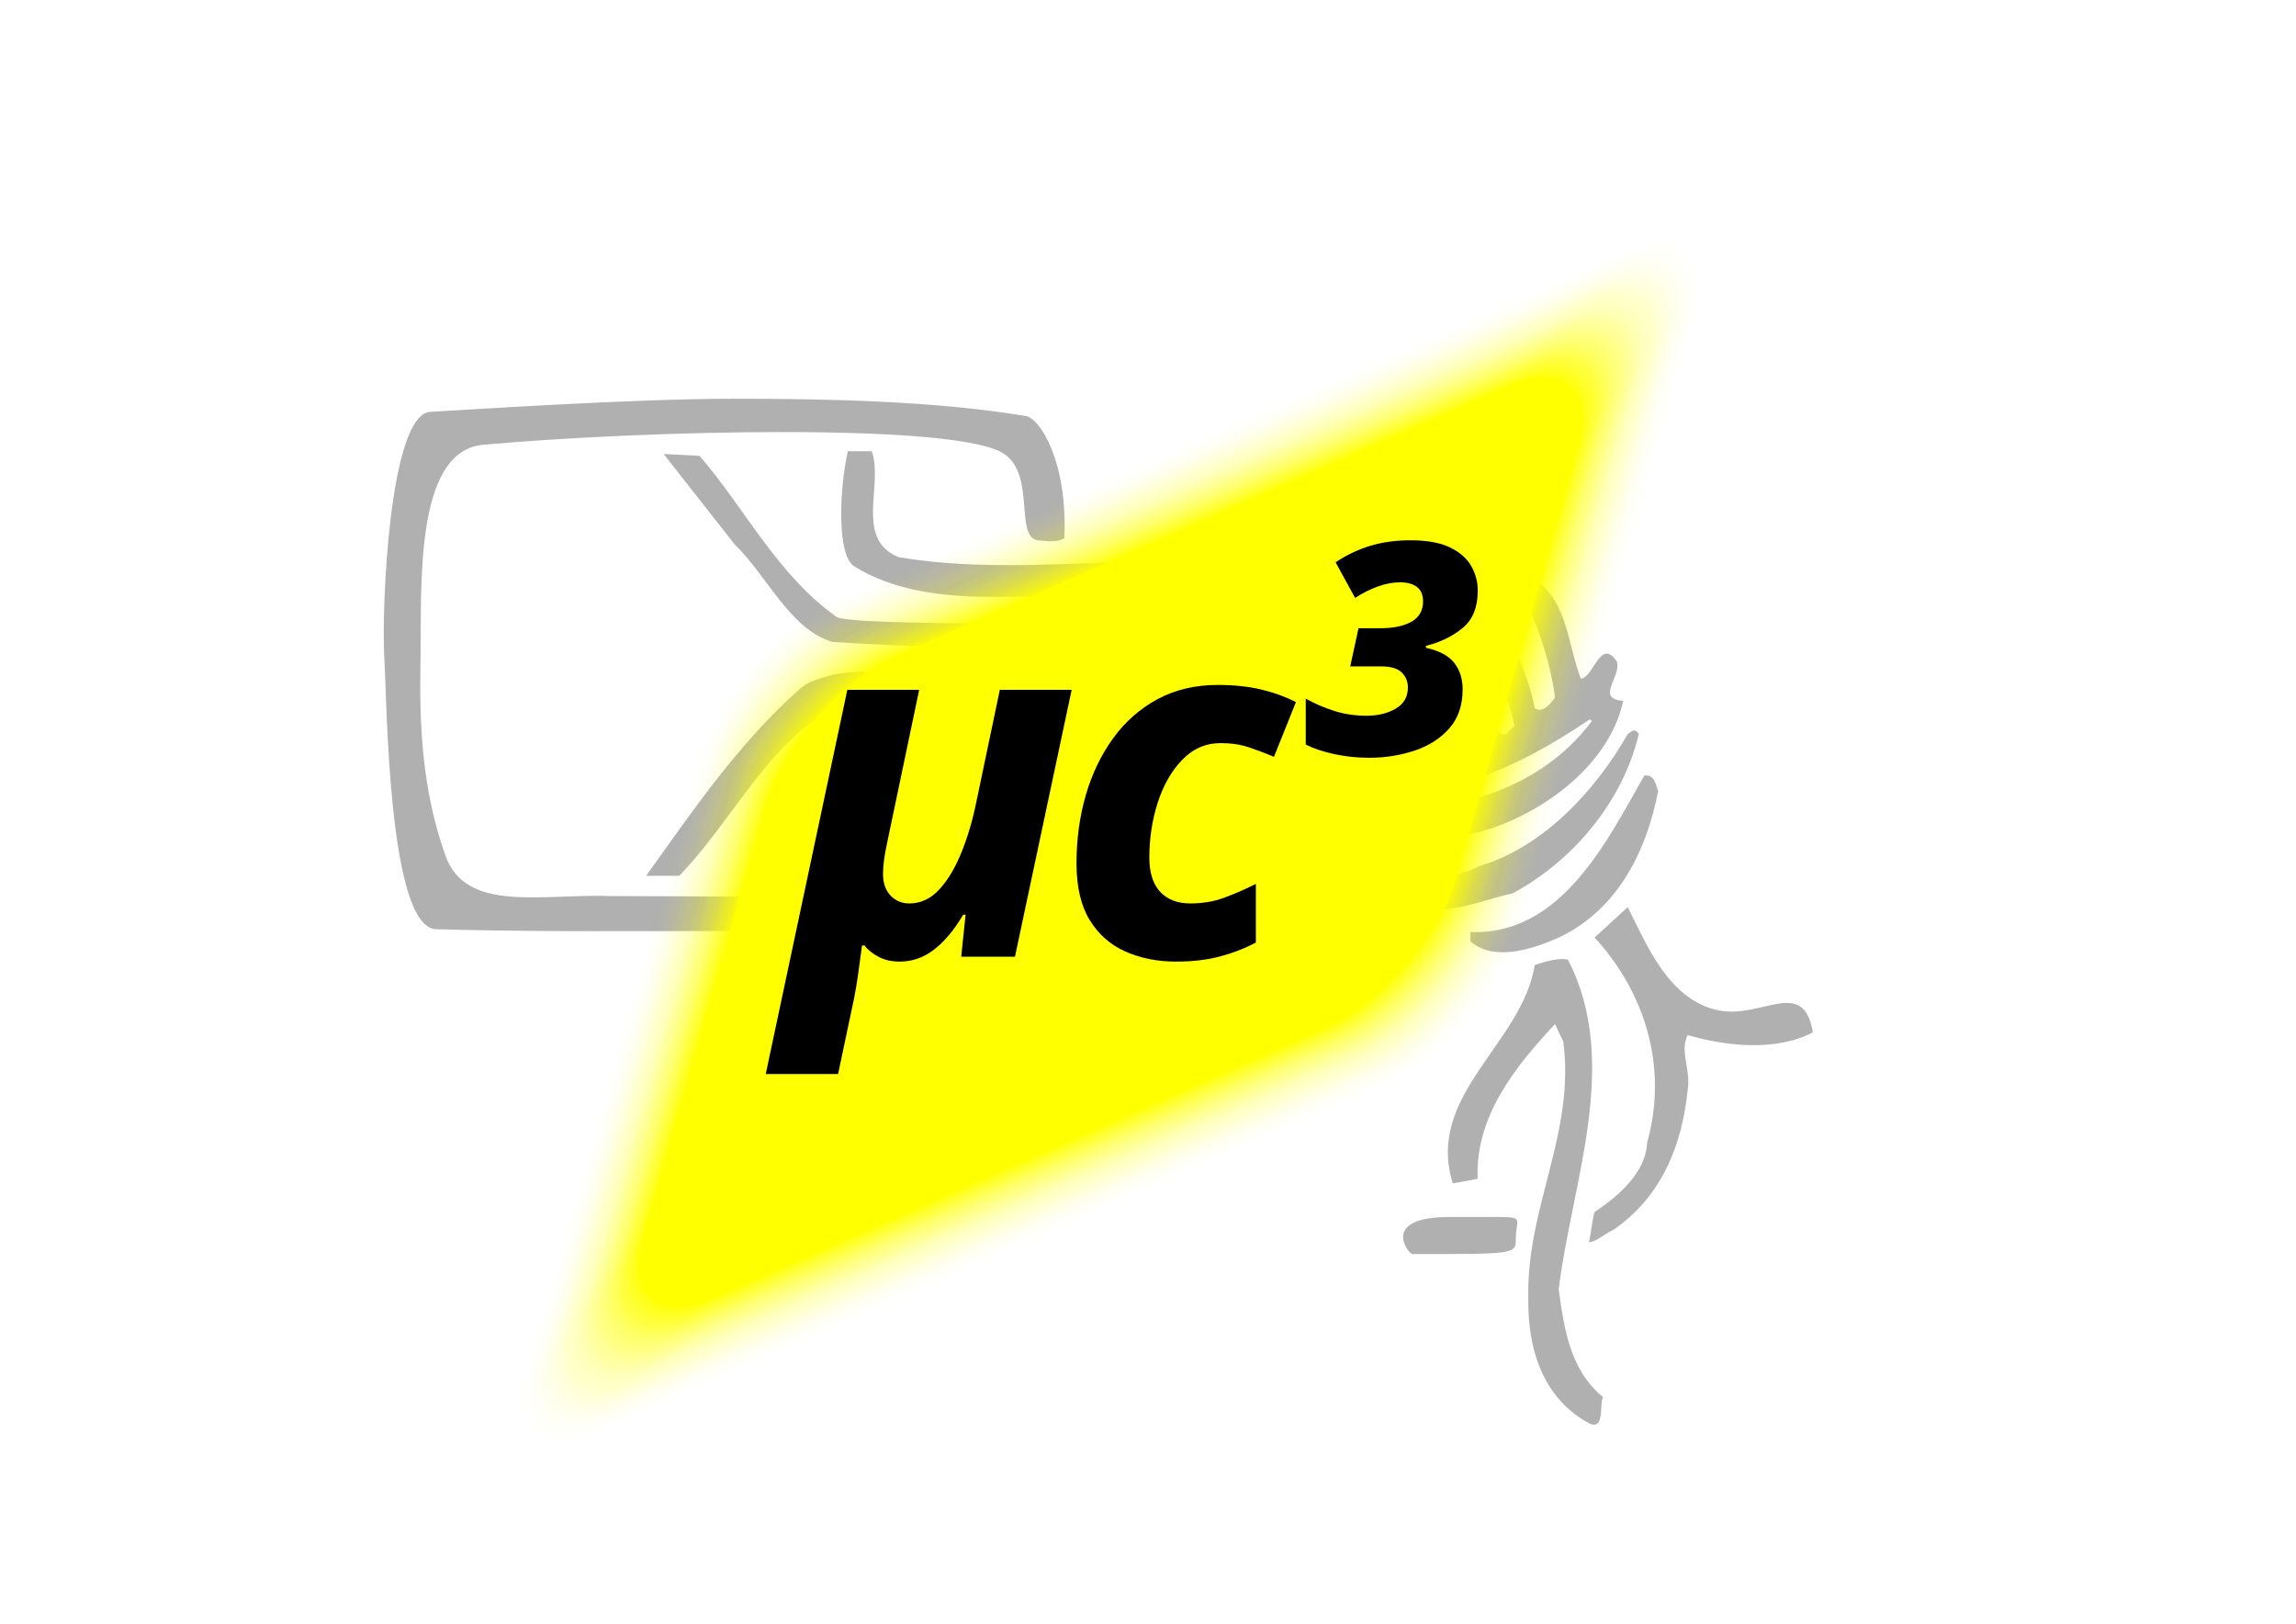
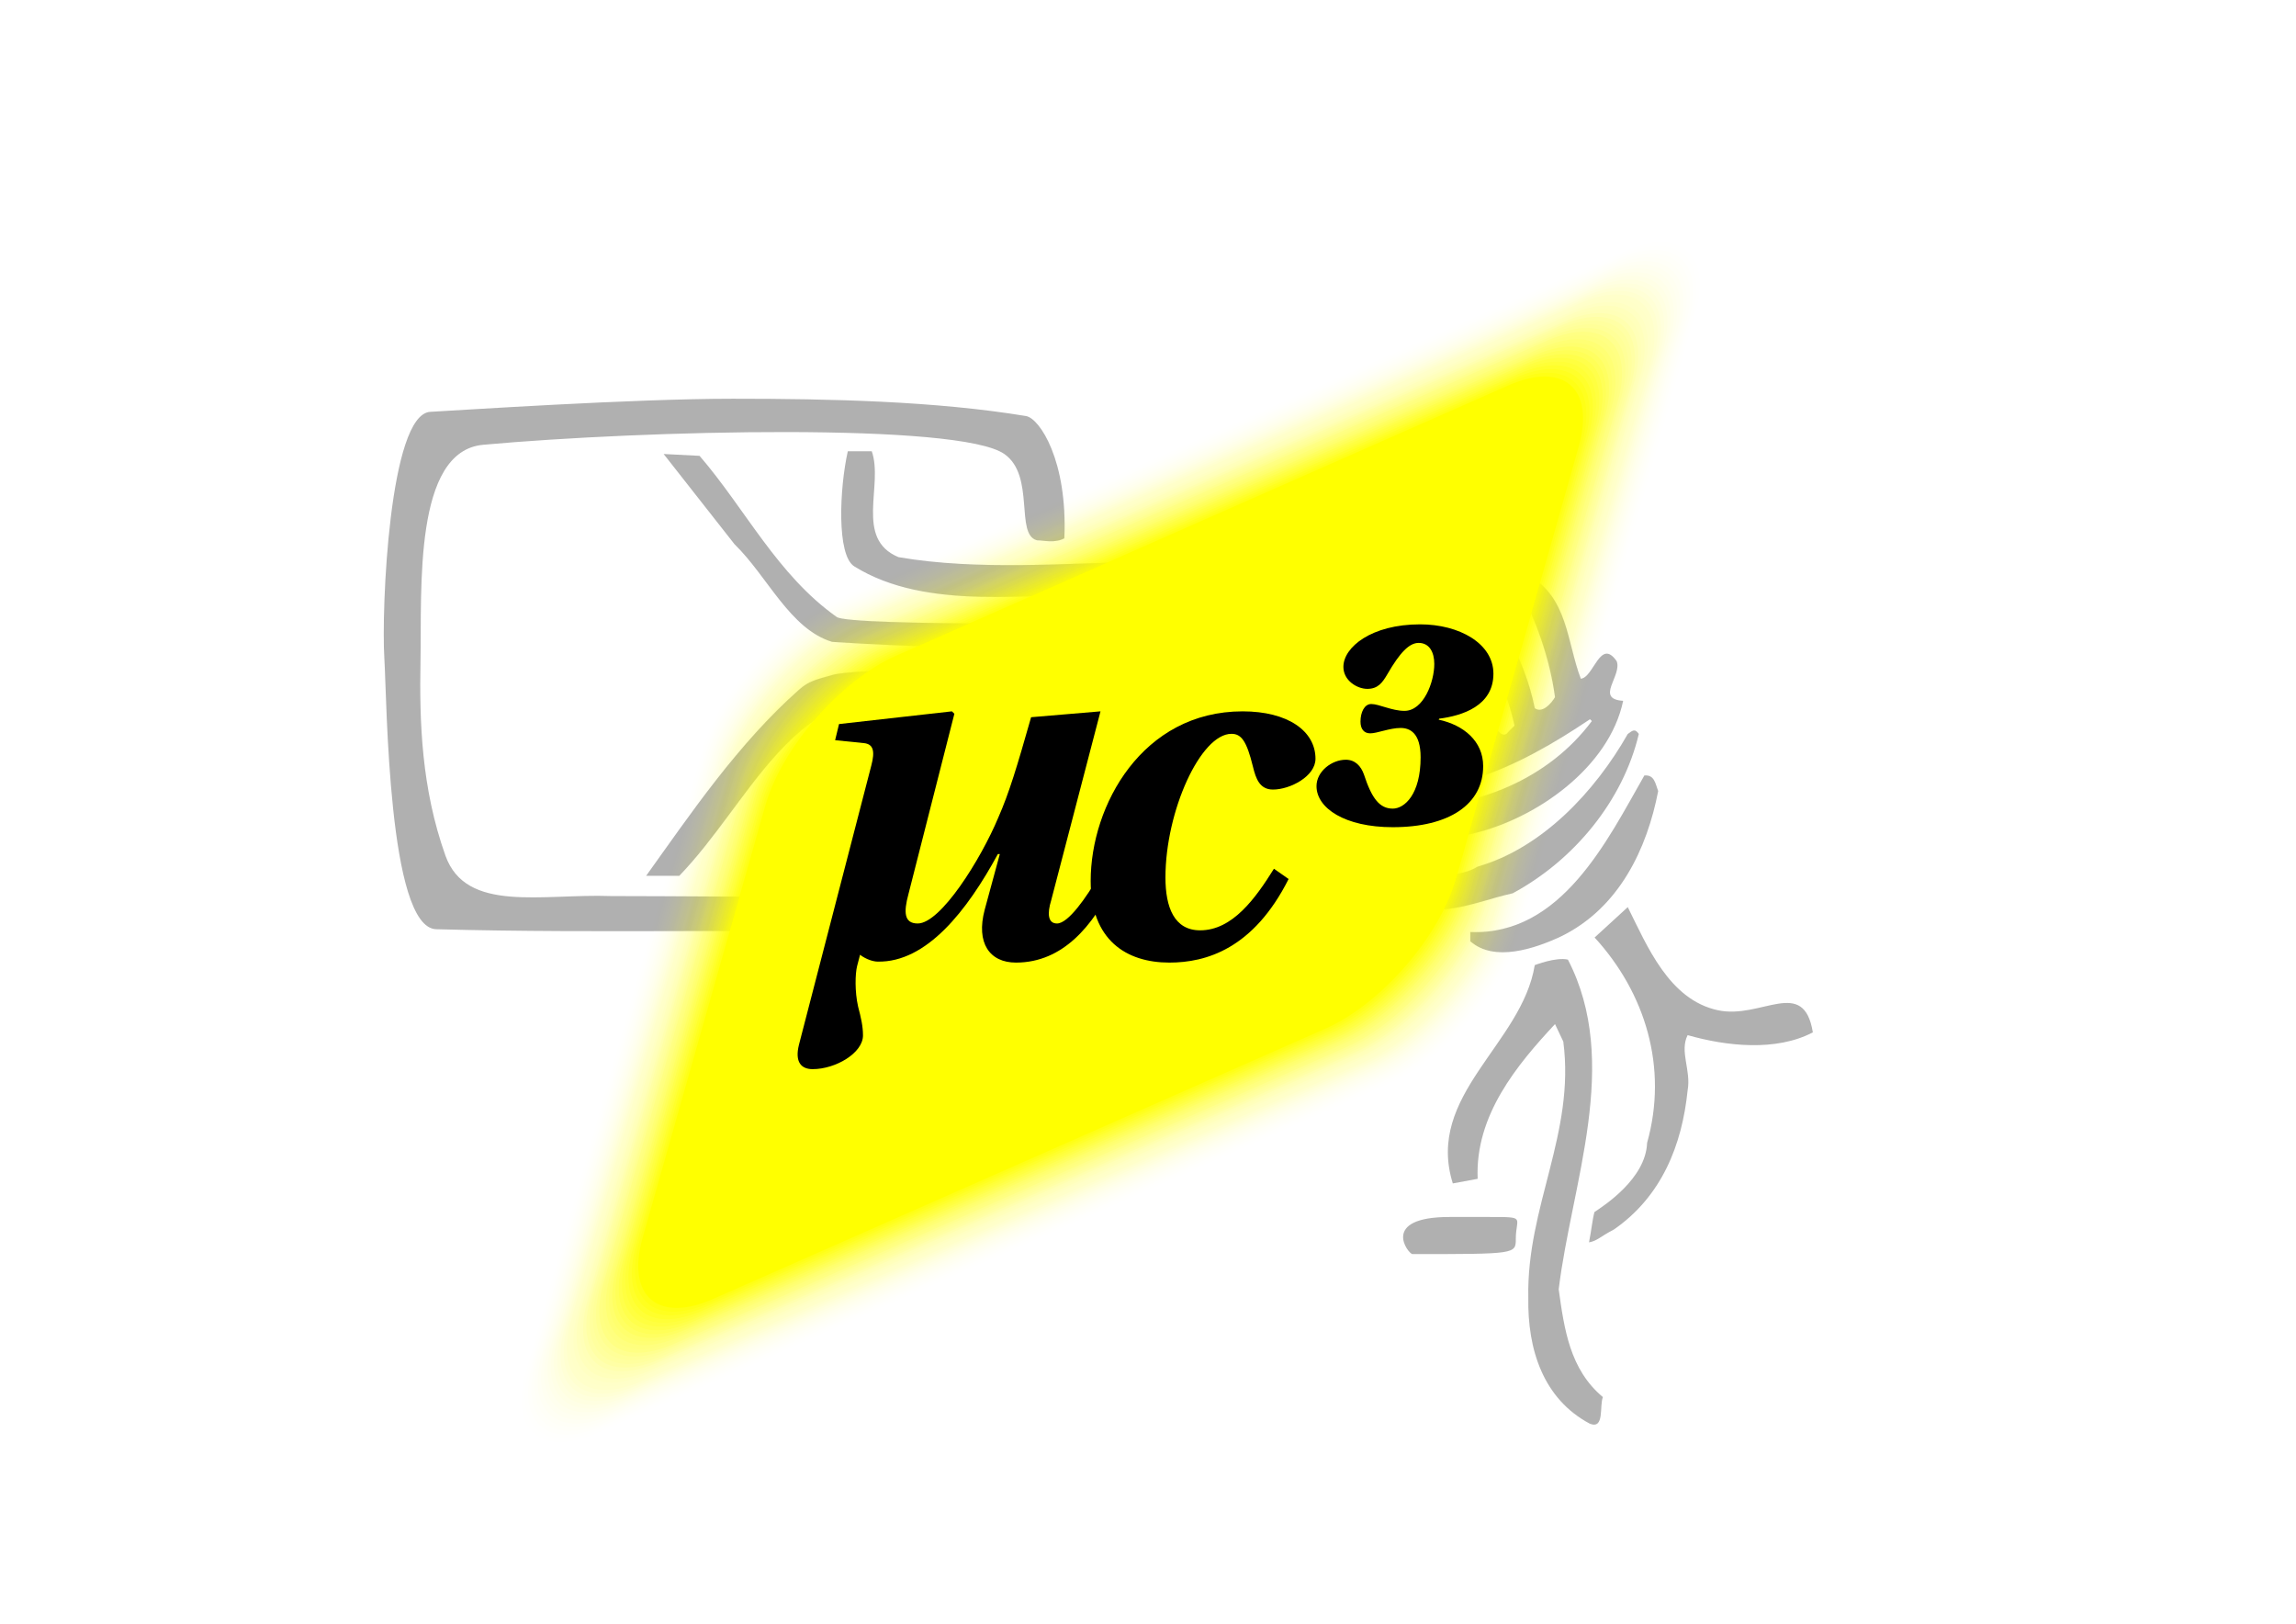
<svg xmlns="http://www.w3.org/2000/svg" width="1052.362" height="744.094" id="svg2217" version="1.1">
  <defs id="defs2234">
    <linearGradient id="linearGradient6518">
      <stop style="stop-color:yellow;stop-opacity:1;" offset="0" id="stop6520" />
      <stop id="stop6528" offset="0.99" style="stop-color:yellow;stop-opacity:1;" />
      <stop style="stop-color:yellow;stop-opacity:0;" offset="1" id="stop6522" />
    </linearGradient>
    <linearGradient id="linearGradient6506">
      <stop style="stop-color:yellow;stop-opacity:1;" offset="0" id="stop6508" />
      <stop id="stop6514" offset="1" style="stop-color:yellow;stop-opacity:1;" />
      <stop style="stop-color:yellow;stop-opacity:0;" offset="1" id="stop6510" />
    </linearGradient>
  </defs>
  <g id="layer0" style="display:none">
    <rect style="opacity:1;fill:#000000;fill-opacity:1;fill-rule:evenodd;stroke:#000000;stroke-width:6;stroke-miterlimit:4;stroke-dasharray:none;stroke-opacity:1" id="rect2543" width="1500" height="1500" x="0" y="0" />
  </g>
  <g id="layer1" style="display:inline;opacity:0.31" transform="translate(175.8755,182.7089)">
    <g id="g2219" style="opacity:1;fill:#000000">
      <path style="stroke:none;fill:#000000" d="m 294.407,7.958 c 6.213,1.027 19.117,20.422 17.554,56.042 -4.3,2.287 -9.289,0.945 -12.547,0.894 -10.184,-2.682 -0.678,-29.555 -14.953,-39.546 C 263.79,10.881 119.447,14.407 45.581,21.121 13.592,24.029 17.478,87.064 16.857,120.43 c -0.517,27.768 0.445,58.119 11.419,88.93 9.447,26.524 44.299,17.409 75.971,18.571 56.978,0 160.981,1.883 173.53,-3.125 9.092,-3.629 12.796,-16.972 14.709,-25.575 3.351,-15.069 -0.168,-25.607 11.822,-25.324 6.313,0.149 7.555,5.857 6.592,16.772 -1.001,11.346 -4.393,26.441 -9.128,44.005 -3.421,12.688 -27.012,10.129 -42.628,10.129 C 180.218,242.704 100.45,245.236 24.055,243.125 1.915,242.514 1.469,137.911 0.286,118.923 -1.105,96.607 2.514,7.02 21.361,6.02 35.367,5.277 113.628,0.031 159.959,0.019 205.016,0.007 252.988,1.111 294.407,7.958" id="path2221" />
      <path style="stroke:none;fill:#000000" d="m 223.69,24.076 c 5.487,15.616 -8.019,40.096 12.24,48.537 73.438,12.662 159.117,-14.772 221.582,23.635 16.882,16.46 29.544,35.453 37.563,55.712 l 0,-9.285 c -9.285,-25.746 -28.278,-47.693 -46.427,-70.062 5.065,-6.753 10.974,1.266 16.038,3.376 18.571,23.213 37.563,46.849 44.739,74.705 1.265,1.688 3.798,5.065 5.908,2.11 l 2.955,-2.954 c -6.331,-29.966 -25.324,-54.446 -41.362,-80.192 7.175,-4.643 14.35,3.377 20.259,8.019 12.24,20.259 25.746,40.518 30.388,64.153 3.376,2.532 7.597,-2.11 9.285,-5.065 -2.532,-18.571 -8.864,-35.031 -16.461,-50.647 1.266,-2.11 1.266,-5.065 4.221,-5.065 18.149,9.707 17.727,30.811 24.057,47.271 5.909,-0.422 8.863,-18.993 16.46,-8.019 2.532,6.753 -10.129,17.305 2.955,18.149 -6.331,30.388 -39.674,54.024 -68.796,60.777 -15.194,3.376 -35.453,8.018 -46.849,-3.798 2.11,-5.487 9.707,-6.331 15.194,-7.175 33.765,-1.266 65.842,-13.506 86.101,-40.518 l -0.844,-0.844 c -32.077,21.525 -71.75,42.206 -111.424,26.168 -3.376,-0.844 -5.065,-5.487 -2.954,-8.019 0.844,-2.532 -1.688,-3.798 -2.955,-4.221 -67.108,2.954 -137.596,-6.324 -202.593,4.227 -7.13,1.158 -7.934,7.746 -9.284,13.082 -3.414,13.511 5.21,32.647 -2.824,39.846 0,0 -5.936,1.741 -10.256,-0.177 -1.011,-5.609 -4.227,-37.144 2.948,-54.026 9.077,-21.357 89.954,-14.153 113.334,-14.626 42.722,-0.863 92.638,-2.254 132.734,0.701 -11.396,-11.396 -29.122,-11.818 -46.427,-11.396 -54.868,-0.844 -140.604,-0.559 -175.376,-2.466 -51.431,-2.822 -69.842,48.893 -102.341,82.658 l -15.194,0 c 20.259,-28.277 42.097,-60.522 70.062,-85.256 4.509,-3.988 7.645,-4.615 15.194,-6.752 21.025,-5.953 224.959,0.844 224.959,0.844 9.285,2.11 19.415,3.376 28.278,7.174 -5.065,-13.084 -21.525,-16.46 -34.609,-18.147 -73.017,-2.11 -146.877,-0.422 -218.628,-5.065 -19.415,-5.909 -29.544,-29.966 -44.739,-44.739 l -32.499,-41.362 16.46,0.844 c 21.103,24.479 35.575,54.506 62.887,73.86 6.02,4.266 134.602,3.027 202.584,2.954 10.96,-0.012 33.77,7.175 48.542,15.195 2.532,-3.376 -1.688,-6.331 -4.221,-8.863 -30.811,-29.544 -94.362,-20.343 -117.328,-20.264 -40.285,0.14 -88.233,8.522 -121.559,-12.235 -8.141,-5.071 -6.752,-35.875 -2.953,-52.758 l 10.973,0" id="path2223" />
      <path style="stroke:none;fill:#000000" d="m 575.267,153.649 c -7.175,30.389 -29.544,57.822 -57.823,73.017 -17.727,3.799 -40.518,15.616 -54.868,-2.11 9.708,-8.863 27.434,-2.954 38.83,-10.13 29.544,-8.441 53.858,-34.474 68.796,-60.777 1.91,-1.321 3.195,-2.823 5.065,0" id="path2225" />
      <path style="stroke:none;fill:#000000" d="m 584.142,179.84 c -5.065,26.168 -17.727,53.602 -44.739,66.686 -11.818,5.487 -30.388,11.818 -41.362,2.11 l 0,-4.221 c 41.784,1.688 62.887,-42.206 79.77,-71.75 4.643,-0.422 5.065,3.798 6.331,7.175" id="path2227" />
      <path style="stroke:none;fill:#000000" d="m 611.567,280.265 c 19.879,4.224 39.249,-15.615 43.47,10.131 -16.883,8.863 -39.674,6.331 -57.4,1.266 -3.799,7.597 1.688,16.038 0,25.324 -2.532,24.902 -11.818,48.537 -33.765,63.731 -6.357,3.3 -7.677,5.247 -11.431,5.909 1.138,-5.702 1.527,-10.353 2.5,-13.899 4.346,-2.92 23.503,-15.22 24.125,-31.684 9.707,-34.609 -0.844,-68.796 -24.058,-94.12 l 15.194,-13.928 c 8.863,17.726 18.896,42.495 41.364,47.269" id="path2229" />
      <path style="stroke:none;fill:#000000" d="m 542.769,257.054 c 24.479,47.271 1.688,102.561 -4.221,151.098 2.532,18.149 5.065,36.719 20.259,49.381 -1.688,4.221 0.844,14.772 -5.909,12.24 -21.525,-11.396 -28.7,-34.187 -28.278,-57.822 -0.844,-41.784 21.525,-75.127 16.038,-117.333 L 536.86,286.6 c -17.305,18.57 -36.719,41.784 -35.453,70.905 l -11.396,2.11 c -12.662,-40.518 31.655,-63.743 37.564,-100.04 0,0 9.707,-3.786 15.194,-2.521" id="path2231" />
      <path style="stroke:none;fill:#000000" d="m 488.479,375 c -32.093,0 -18.793,17 -16.971,17 47.381,0 47.381,0 47.381,-7 0,-10 5,-10 -12.026,-10 -8.377,0 -8.17,0 -18.385,0 l 0,0 0,0 z" id="path1928" />
    </g>
  </g>
  <g id="layer2" style="display:inline;opacity:1;fill:#ffff00;stroke:#ffff00" transform="translate(175.8755,182.7089)">
    <g id="g2993" transform="matrix(0.998795,0.04906767,-0.04906767,0.998795,-980.8202,11.83299)">
      <rect style="display:inline;opacity:1;stroke-width:0.943;stroke-miterlimit:4;stroke-dasharray:none;stroke-opacity:1" transform="matrix(0.893936,-0.448194,-0.225536,0.974235,0,0)" y="763.964" x="1506.579" height="305.516" width="406.722" id="rect3000" rx="50" ry="50" />
      <rect style="display:inline;opacity:0.387;stroke-width:0.943;stroke-miterlimit:4;stroke-dasharray:none;stroke-opacity:1" transform="matrix(0.893936,-0.448194,-0.225536,0.974235,0,0)" y="762.714" x="1505.329" height="308.016" width="409.222" id="rect3001" rx="50" ry="50" />
      <rect style="display:inline;opacity:0.274;stroke-width:0.943;stroke-miterlimit:4;stroke-dasharray:none;stroke-opacity:1" transform="matrix(0.893936,-0.448194,-0.225536,0.974235,0,0)" y="761.464" x="1504.079" height="310.516" width="411.722" id="rect3002" rx="50" ry="50" />
      <rect style="display:inline;opacity:0.211;stroke-width:0.943;stroke-miterlimit:4;stroke-dasharray:none;stroke-opacity:1" transform="matrix(0.893936,-0.448194,-0.225536,0.974235,0,0)" y="760.214" x="1502.829" height="313.016" width="414.222" id="rect3003" rx="50" ry="50" />
      <rect style="display:inline;opacity:0.171;stroke-width:0.943;stroke-miterlimit:4;stroke-dasharray:none;stroke-opacity:1" transform="matrix(0.893936,-0.448194,-0.225536,0.974235,0,0)" y="758.964" x="1501.579" height="315.516" width="416.722" id="rect3004" rx="50" ry="50" />
      <rect style="display:inline;opacity:0.143;stroke-width:0.943;stroke-miterlimit:4;stroke-dasharray:none;stroke-opacity:1" transform="matrix(0.893936,-0.448194,-0.225536,0.974235,0,0)" y="757.714" x="1500.329" height="318.016" width="419.222" id="rect3005" rx="50" ry="50" />
      <rect style="display:inline;opacity:0.122;stroke-width:0.943;stroke-miterlimit:4;stroke-dasharray:none;stroke-opacity:1" transform="matrix(0.893936,-0.448194,-0.225536,0.974235,0,0)" y="756.464" x="1499.079" height="320.516" width="421.722" id="rect3006" rx="50" ry="50" />
      <rect style="display:inline;opacity:0.107;stroke-width:0.943;stroke-miterlimit:4;stroke-dasharray:none;stroke-opacity:1" transform="matrix(0.893936,-0.448194,-0.225536,0.974235,0,0)" y="755.214" x="1497.829" height="323.016" width="424.222" id="rect3007" rx="50" ry="50" />
      <rect style="display:inline;opacity:0.094;stroke-width:0.943;stroke-miterlimit:4;stroke-dasharray:none;stroke-opacity:1" transform="matrix(0.893936,-0.448194,-0.225536,0.974235,0,0)" y="753.964" x="1496.579" height="325.516" width="426.722" id="rect3008" rx="50" ry="50" />
      <rect style="display:inline;opacity:0.084;stroke-width:0.943;stroke-miterlimit:4;stroke-dasharray:none;stroke-opacity:1" transform="matrix(0.893936,-0.448194,-0.225536,0.974235,0,0)" y="752.714" x="1495.329" height="328.016" width="429.222" id="rect3009" rx="50" ry="50" />
      <rect style="display:inline;opacity:0.075;stroke-width:0.943;stroke-miterlimit:4;stroke-dasharray:none;stroke-opacity:1" transform="matrix(0.893936,-0.448194,-0.225536,0.974235,0,0)" y="751.464" x="1494.079" height="330.516" width="431.722" id="rect3010" rx="50" ry="50" />
      <rect style="display:inline;opacity:0.068;stroke-width:0.943;stroke-miterlimit:4;stroke-dasharray:none;stroke-opacity:1" transform="matrix(0.893936,-0.448194,-0.225536,0.974235,0,0)" y="750.214" x="1492.829" height="333.016" width="434.222" id="rect3011" rx="50" ry="50" />
      <rect style="display:inline;opacity:0.062;stroke-width:0.943;stroke-miterlimit:4;stroke-dasharray:none;stroke-opacity:1" transform="matrix(0.893936,-0.448194,-0.225536,0.974235,0,0)" y="748.964" x="1491.579" height="335.516" width="436.722" id="rect3012" rx="50" ry="50" />
      <rect style="display:inline;opacity:0.057;stroke-width:0.943;stroke-miterlimit:4;stroke-dasharray:none;stroke-opacity:1" transform="matrix(0.893936,-0.448194,-0.225536,0.974235,0,0)" y="747.714" x="1490.329" height="338.016" width="439.222" id="rect3013" rx="50" ry="50" />
      <rect style="display:inline;opacity:0.052;stroke-width:0.943;stroke-miterlimit:4;stroke-dasharray:none;stroke-opacity:1" transform="matrix(0.893936,-0.448194,-0.225536,0.974235,0,0)" y="746.464" x="1489.079" height="340.516" width="441.722" id="rect3014" rx="50" ry="50" />
      <rect style="display:inline;opacity:0.048;stroke-width:0.943;stroke-miterlimit:4;stroke-dasharray:none;stroke-opacity:1" transform="matrix(0.893936,-0.448194,-0.225536,0.974235,0,0)" y="745.214" x="1487.829" height="343.016" width="444.222" id="rect3015" rx="50" ry="50" />
      <rect style="display:inline;opacity:0.044;stroke-width:0.943;stroke-miterlimit:4;stroke-dasharray:none;stroke-opacity:1" transform="matrix(0.893936,-0.448194,-0.225536,0.974235,0,0)" y="743.964" x="1486.579" height="345.516" width="446.722" id="rect3016" rx="50" ry="50" />
      <rect style="display:inline;opacity:0.041;stroke-width:0.943;stroke-miterlimit:4;stroke-dasharray:none;stroke-opacity:1" transform="matrix(0.893936,-0.448194,-0.225536,0.974235,0,0)" y="742.714" x="1485.329" height="348.016" width="449.222" id="rect3017" rx="50" ry="50" />
      <rect style="display:inline;opacity:0.038;stroke-width:0.943;stroke-miterlimit:4;stroke-dasharray:none;stroke-opacity:1" transform="matrix(0.893936,-0.448194,-0.225536,0.974235,0,0)" y="741.464" x="1484.079" height="350.516" width="451.722" id="rect3018" rx="50" ry="50" />
      <rect style="display:inline;opacity:0.035;stroke-width:0.943;stroke-miterlimit:4;stroke-dasharray:none;stroke-opacity:1" transform="matrix(0.893936,-0.448194,-0.225536,0.974235,0,0)" y="740.214" x="1482.829" height="353.016" width="454.222" id="rect3019" rx="50" ry="50" />
      <rect style="display:inline;opacity:0.032;stroke-width:0.943;stroke-miterlimit:4;stroke-dasharray:none;stroke-opacity:1" transform="matrix(0.893936,-0.448194,-0.225536,0.974235,0,0)" y="738.964" x="1481.579" height="355.516" width="456.722" id="rect3020" rx="50" ry="50" />
      <rect style="display:inline;opacity:0.03;stroke-width:0.943;stroke-miterlimit:4;stroke-dasharray:none;stroke-opacity:1" transform="matrix(0.893936,-0.448194,-0.225536,0.974235,0,0)" y="737.714" x="1480.329" height="358.016" width="459.222" id="rect3021" rx="50" ry="50" />
      <rect style="display:inline;opacity:0.028;stroke-width:0.943;stroke-miterlimit:4;stroke-dasharray:none;stroke-opacity:1" transform="matrix(0.893936,-0.448194,-0.225536,0.974235,0,0)" y="736.464" x="1479.079" height="360.516" width="461.722" id="rect3022" rx="50" ry="50" />
      <rect style="display:inline;opacity:0.026;stroke-width:0.943;stroke-miterlimit:4;stroke-dasharray:none;stroke-opacity:1" transform="matrix(0.893936,-0.448194,-0.225536,0.974235,0,0)" y="735.214" x="1477.829" height="363.016" width="464.222" id="rect3023" rx="50" ry="50" />
      <rect style="display:inline;opacity:0.024;stroke-width:0.943;stroke-miterlimit:4;stroke-dasharray:none;stroke-opacity:1" transform="matrix(0.893936,-0.448194,-0.225536,0.974235,0,0)" y="733.964" x="1476.579" height="365.516" width="466.722" id="rect3024" rx="50" ry="50" />
      <rect style="display:inline;opacity:0.022;stroke-width:0.943;stroke-miterlimit:4;stroke-dasharray:none;stroke-opacity:1" transform="matrix(0.893936,-0.448194,-0.225536,0.974235,0,0)" y="732.714" x="1475.329" height="368.016" width="469.222" id="rect3025" rx="50" ry="50" />
      <rect style="display:inline;opacity:0.02;stroke-width:0.943;stroke-miterlimit:4;stroke-dasharray:none;stroke-opacity:1" transform="matrix(0.893936,-0.448194,-0.225536,0.974235,0,0)" y="731.464" x="1474.079" height="370.516" width="471.722" id="rect3026" rx="50" ry="50" />
      <rect style="display:inline;opacity:0.018;stroke-width:0.943;stroke-miterlimit:4;stroke-dasharray:none;stroke-opacity:1" transform="matrix(0.893936,-0.448194,-0.225536,0.974235,0,0)" y="730.214" x="1472.829" height="373.016" width="474.222" id="rect3027" rx="50" ry="50" />
      <rect style="display:inline;opacity:0.017;stroke-width:0.943;stroke-miterlimit:4;stroke-dasharray:none;stroke-opacity:1" transform="matrix(0.893936,-0.448194,-0.225536,0.974235,0,0)" y="728.964" x="1471.579" height="375.516" width="476.722" id="rect3028" rx="50" ry="50" />
      <rect style="display:inline;opacity:0.015;stroke-width:0.943;stroke-miterlimit:4;stroke-dasharray:none;stroke-opacity:1" transform="matrix(0.893936,-0.448194,-0.225536,0.974235,0,0)" y="727.714" x="1470.329" height="378.016" width="479.222" id="rect3029" rx="50" ry="50" />
      <rect style="display:inline;opacity:0.014;stroke-width:0.943;stroke-miterlimit:4;stroke-dasharray:none;stroke-opacity:1" transform="matrix(0.893936,-0.448194,-0.225536,0.974235,0,0)" y="726.464" x="1469.079" height="380.516" width="481.722" id="rect3030" rx="50" ry="50" />
      <rect style="display:inline;opacity:0.012;stroke-width:0.943;stroke-miterlimit:4;stroke-dasharray:none;stroke-opacity:1" transform="matrix(0.893936,-0.448194,-0.225536,0.974235,0,0)" y="725.214" x="1467.829" height="383.016" width="484.222" id="rect3031" rx="50" ry="50" />
      <rect style="display:inline;opacity:0.011;stroke-width:0.943;stroke-miterlimit:4;stroke-dasharray:none;stroke-opacity:1" transform="matrix(0.893936,-0.448194,-0.225536,0.974235,0,0)" y="723.964" x="1466.579" height="385.516" width="486.722" id="rect3032" rx="50" ry="50" />
      <rect style="display:inline;opacity:0.009;stroke-width:0.943;stroke-miterlimit:4;stroke-dasharray:none;stroke-opacity:1" transform="matrix(0.893936,-0.448194,-0.225536,0.974235,0,0)" y="722.714" x="1465.329" height="388.016" width="489.222" id="rect3033" rx="50" ry="50" />
      <rect style="display:inline;opacity:0.008;stroke-width:0.943;stroke-miterlimit:4;stroke-dasharray:none;stroke-opacity:1" transform="matrix(0.893936,-0.448194,-0.225536,0.974235,0,0)" y="721.464" x="1464.079" height="390.516" width="491.722" id="rect3034" rx="50" ry="50" />
      <rect style="display:inline;opacity:0.006;stroke-width:0.943;stroke-miterlimit:4;stroke-dasharray:none;stroke-opacity:1" transform="matrix(0.893936,-0.448194,-0.225536,0.974235,0,0)" y="720.214" x="1462.829" height="393.016" width="494.222" id="rect3035" rx="50" ry="50" />
      <rect style="display:inline;opacity:0.005;stroke-width:0.943;stroke-miterlimit:4;stroke-dasharray:none;stroke-opacity:1" transform="matrix(0.893936,-0.448194,-0.225536,0.974235,0,0)" y="718.964" x="1461.579" height="395.516" width="496.722" id="rect3036" rx="50" ry="50" />
      <rect style="display:inline;opacity:0.003;stroke-width:0.943;stroke-miterlimit:4;stroke-dasharray:none;stroke-opacity:1" transform="matrix(0.893936,-0.448194,-0.225536,0.974235,0,0)" y="717.714" x="1460.329" height="398.016" width="499.222" id="rect3037" rx="50" ry="50" />
      <rect style="display:inline;opacity:0.001;stroke-width:0.943;stroke-miterlimit:4;stroke-dasharray:none;stroke-opacity:1" transform="matrix(0.893936,-0.448194,-0.225536,0.974235,0,0)" y="716.464" x="1459.079" height="400.516" width="501.722" id="rect3038" rx="50" ry="50" />
      <rect style="display:inline;opacity:0;stroke-width:0.943;stroke-miterlimit:4;stroke-dasharray:none;stroke-opacity:1" transform="matrix(0.893936,-0.448194,-0.225536,0.974235,0,0)" y="715.214" x="1457.829" height="403.016" width="504.222" id="rect3039" rx="50" ry="50" />
    </g>
  </g>
  <g id="layer3" style="display:inline;fill:#000000" transform="translate(175.8755,182.7089)">
    <g transform="translate(12.48528,8.72792)" id="g1896">
-       <text xml:space="preserve" style="font-style:italic;font-variant:normal;font-weight:bold;font-stretch:normal;font-size:224px;line-height:125%;font-family:Utopia;text-align:start;writing-mode:lr-tb;text-anchor:start;opacity:1;fill-opacity:1;stroke:none;stroke-width:1px;stroke-linecap:butt;stroke-linejoin:miter;stroke-opacity:1" x="295.194" y="247" id="text1949">
-         <tspan id="tspan1951" x="295.194" y="247">c</tspan>
-       </text>
-       <text xml:space="preserve" style="font-style:italic;font-variant:normal;font-weight:bold;font-stretch:normal;font-size:224px;line-height:125%;font-family:Utopia;text-align:start;writing-mode:lr-tb;text-anchor:start;fill-opacity:1;stroke:none;stroke-width:1px;stroke-linecap:butt;stroke-linejoin:miter;stroke-opacity:1" x="170" y="247" id="text1888">
-         <tspan id="tspan1890" x="170" y="247">µ</tspan>
-       </text>
-       <text xml:space="preserve" style="font-style:italic;font-variant:normal;font-weight:bold;font-stretch:normal;font-size:224px;line-height:125%;font-family:Utopia;text-align:start;writing-mode:lr-tb;text-anchor:start;fill-opacity:1;stroke:none;stroke-width:1px;stroke-linecap:butt;stroke-linejoin:miter;stroke-opacity:1" x="394" y="247" id="text1892">
-         <tspan id="tspan1894" x="394" y="247">³ </tspan>
-       </text>
+       <g style="font-style:italic;font-variant:normal;font-weight:bold;font-stretch:normal;font-size:224px;line-height:125%;font-family:Utopia;text-align:start;writing-mode:lr-tb;text-anchor:start;opacity:1;fill-opacity:1;stroke:none;stroke-width:1px;stroke-linecap:butt;stroke-linejoin:miter;stroke-opacity:1" id="text1949">
+         <path d="m 395.546,206.68 c -8.512,13.664 -19.04,28.224 -33.824,28.224 -11.872,0 -15.904,-10.528 -15.904,-24.192 0,-30.464 16.128,-65.856 30.24,-65.856 4.48,0 6.944,3.136 9.856,15.008 1.344,5.6 3.136,10.528 9.184,10.528 7.84,0 19.488,-6.048 19.488,-14.112 0,-12.768 -12.768,-21.728 -33.376,-21.728 -45.92,0 -69.664,43.008 -69.664,77.728 0,27.104 16.352,37.408 36.064,37.408 16.8,0 38.528,-6.272 54.656,-38.304 l -6.72,-4.704 z" style="" id="path4224" />
+       </g>
+       <g style="font-style:italic;font-variant:normal;font-weight:bold;font-stretch:normal;font-size:224px;line-height:125%;font-family:Utopia;text-align:start;writing-mode:lr-tb;text-anchor:start;fill-opacity:1;stroke:none;stroke-width:1px;stroke-linecap:butt;stroke-linejoin:miter;stroke-opacity:1" id="text1888">
+         <path d="m 269.904,199.96 -6.944,25.536 c -4.032,15.232 2.24,24.192 14.336,24.192 21.728,0 35.392,-17.248 44.576,-35.84 l -6.496,-4.032 c -5.824,10.08 -14.112,21.952 -19.264,21.952 -4.256,0 -4.48,-4.704 -2.688,-10.528 l 22.624,-86.688 -31.808,2.688 c -6.496,22.848 -10.08,34.72 -15.008,45.92 -8.064,19.264 -26.432,48.608 -36.96,48.608 -6.272,0 -6.496,-5.152 -4.256,-13.44 l 21.056,-82.656 -1.12,-1.12 -51.744,5.824 -1.792,7.392 13.216,1.344 c 4.256,0.448 5.152,3.584 3.36,10.304 L 177.84,287.32 c -2.016,8.064 1.12,11.2 6.272,11.2 10.528,0 23.072,-7.392 23.072,-15.456 0,-4.256 -0.896,-8.064 -2.24,-13.216 -1.568,-6.944 -1.344,-15.008 -0.448,-18.592 l 1.344,-5.152 c 2.912,2.24 6.272,3.136 8.064,3.136 22.4,0.448 40.992,-23.296 55.104,-49.28 l 0.896,0 z" style="" id="path4221" />
+       </g>
+       <g style="font-style:italic;font-variant:normal;font-weight:bold;font-stretch:normal;font-size:224px;line-height:125%;font-family:Utopia;text-align:start;writing-mode:lr-tb;text-anchor:start;fill-opacity:1;stroke:none;stroke-width:1px;stroke-linecap:butt;stroke-linejoin:miter;stroke-opacity:1" id="text1892">
+         <path d="m 453.584,142.168 c 4.256,0 9.184,2.24 9.184,13.44 0,17.024 -7.392,23.52 -12.768,23.52 -6.048,0 -9.632,-4.704 -13.216,-15.68 -1.344,-3.808 -4.032,-6.72 -8.288,-6.72 -6.496,0 -13.44,5.376 -13.44,12.096 0,10.08 12.992,18.816 34.944,18.816 25.984,0 41.44,-10.528 41.44,-28 0,-11.424 -8.96,-18.816 -20.384,-21.28 l 0.224,-0.448 c 10.528,-1.344 24.864,-5.824 24.864,-20.608 0,-13.888 -15.68,-22.624 -33.6,-22.624 -22.4,0 -35.168,10.528 -35.168,19.488 0,6.272 6.272,10.08 10.976,10.08 4.928,0 6.944,-2.912 9.184,-6.72 5.824,-10.08 10.08,-14.336 14.336,-14.336 4.928,0 7.168,4.256 7.168,9.632 0,8.288 -4.928,21.504 -13.664,21.504 -5.824,0 -11.648,-3.136 -15.232,-3.136 -3.136,0 -4.928,3.808 -4.928,8.064 0,3.36 1.568,5.376 4.48,5.376 3.136,0 8.96,-2.464 13.888,-2.464 z" style="" id="path4227" />
+       </g>
    </g>
  </g>
</svg>
